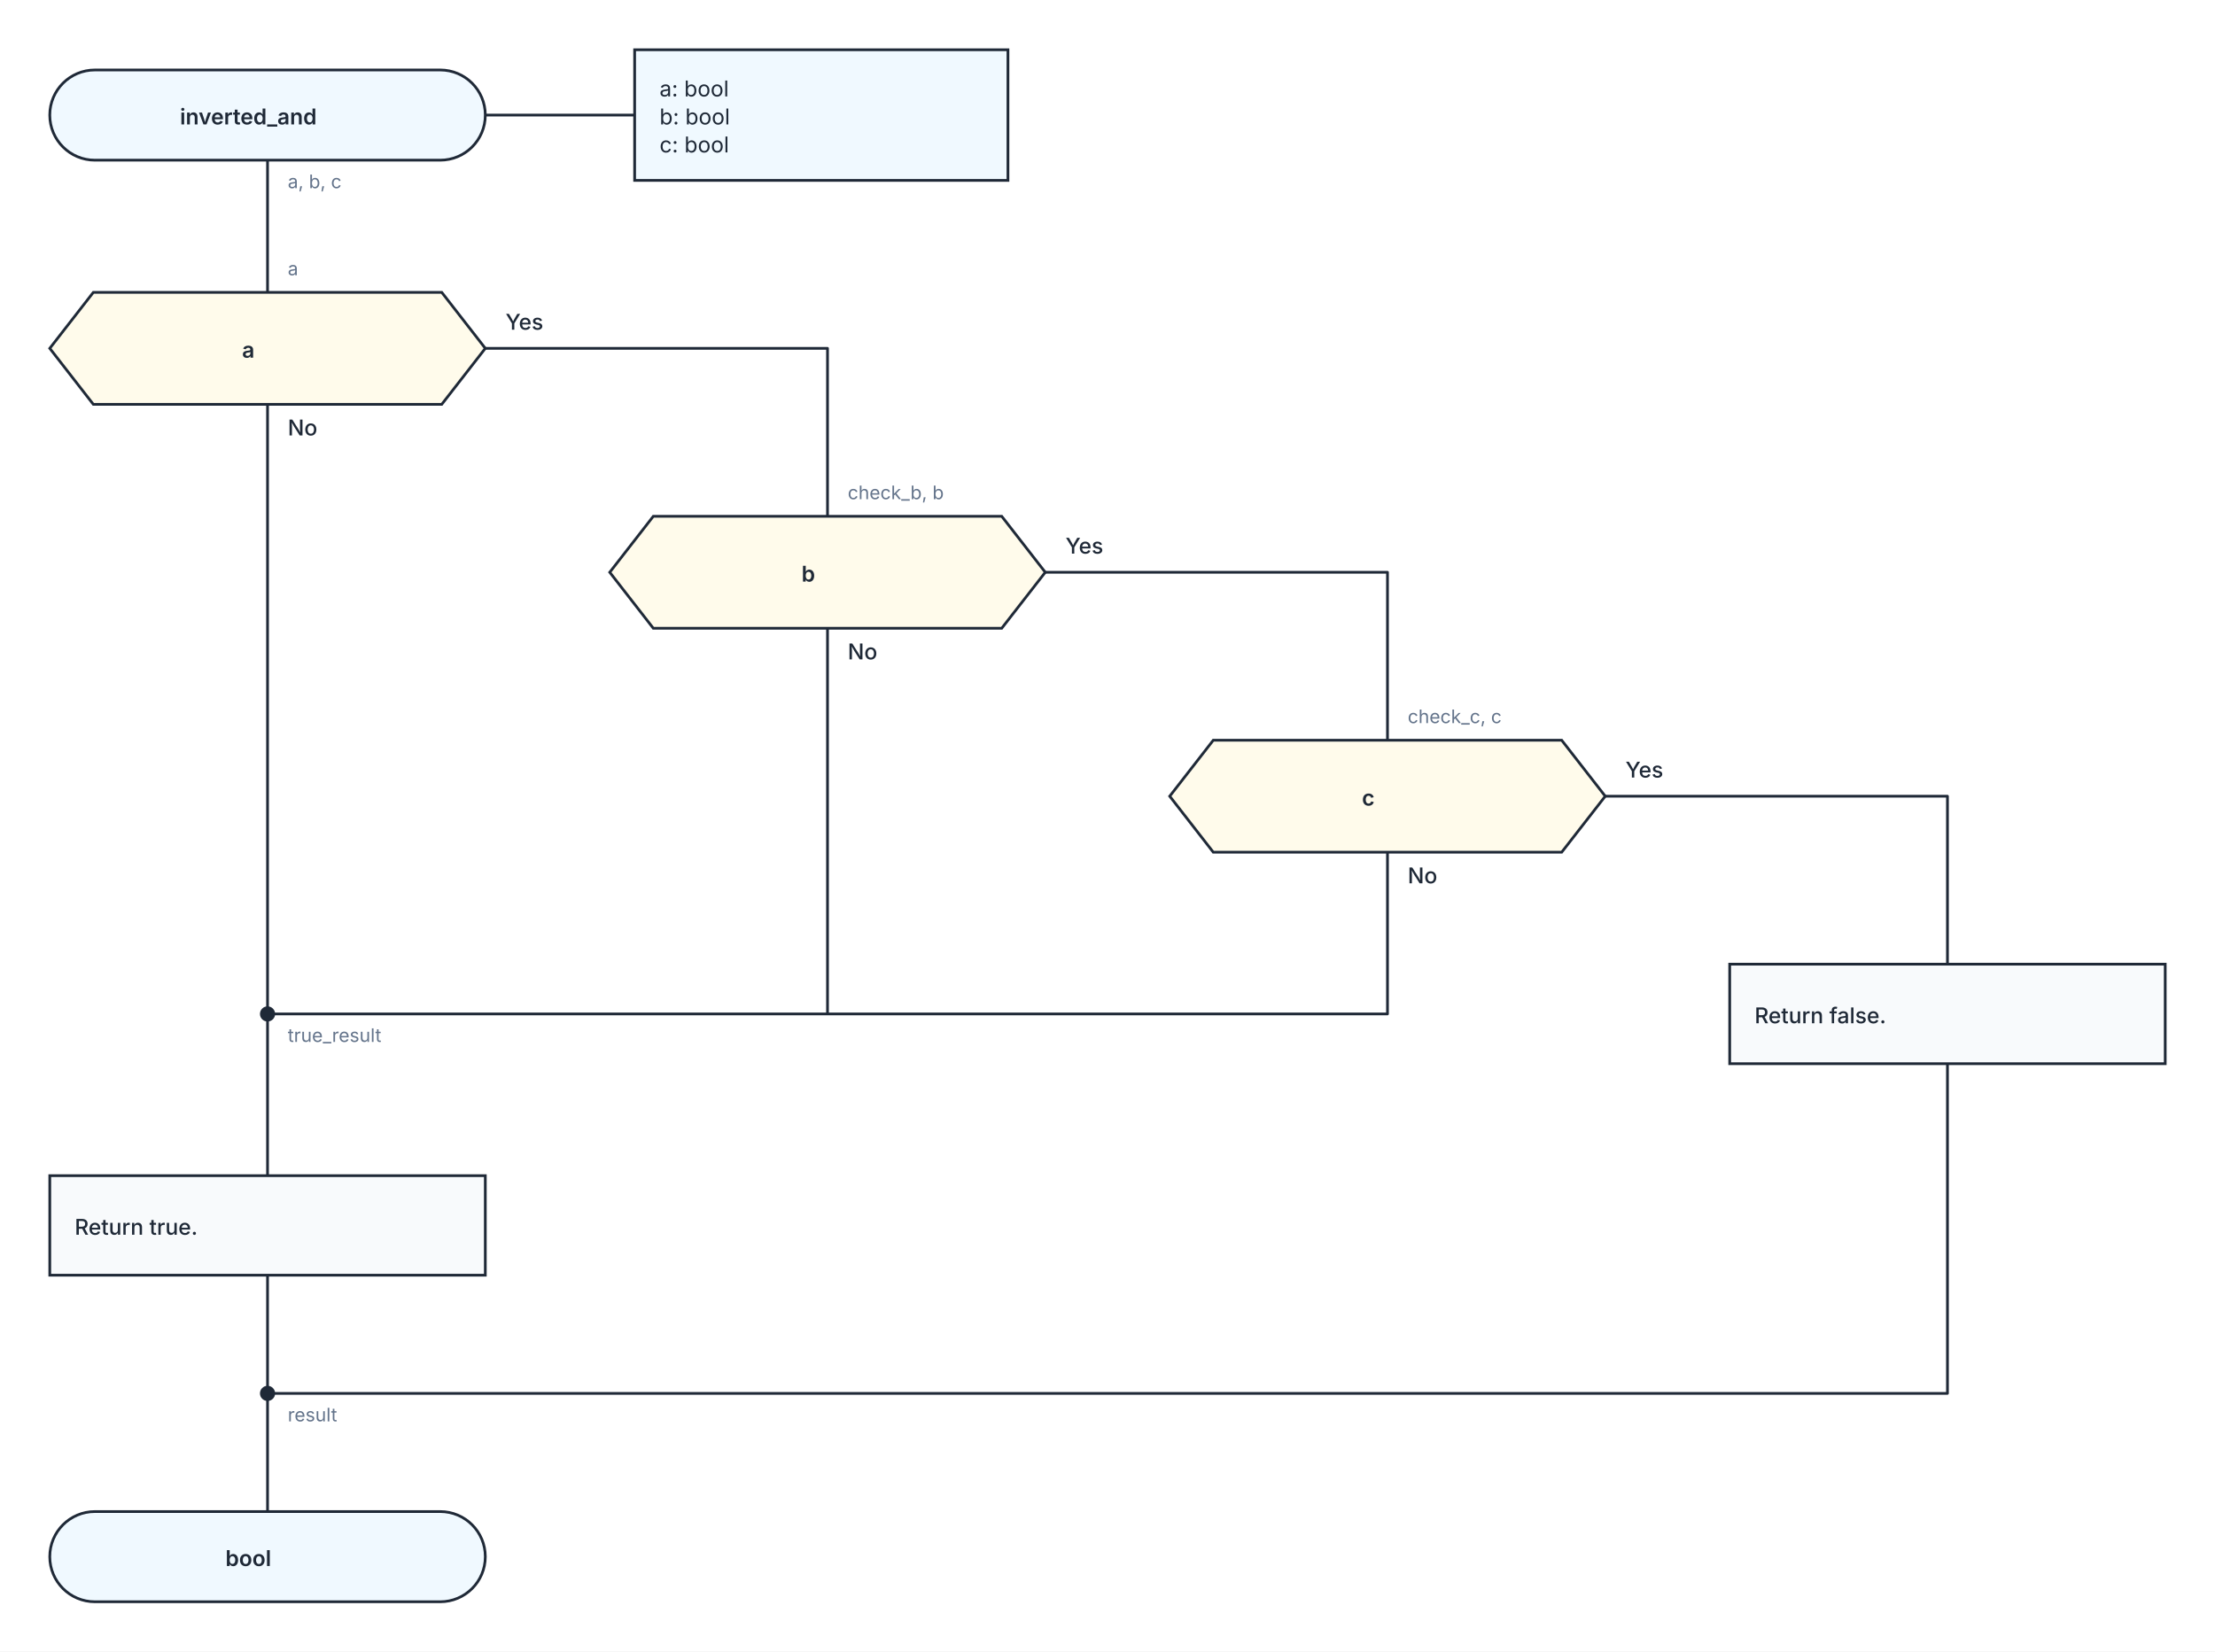
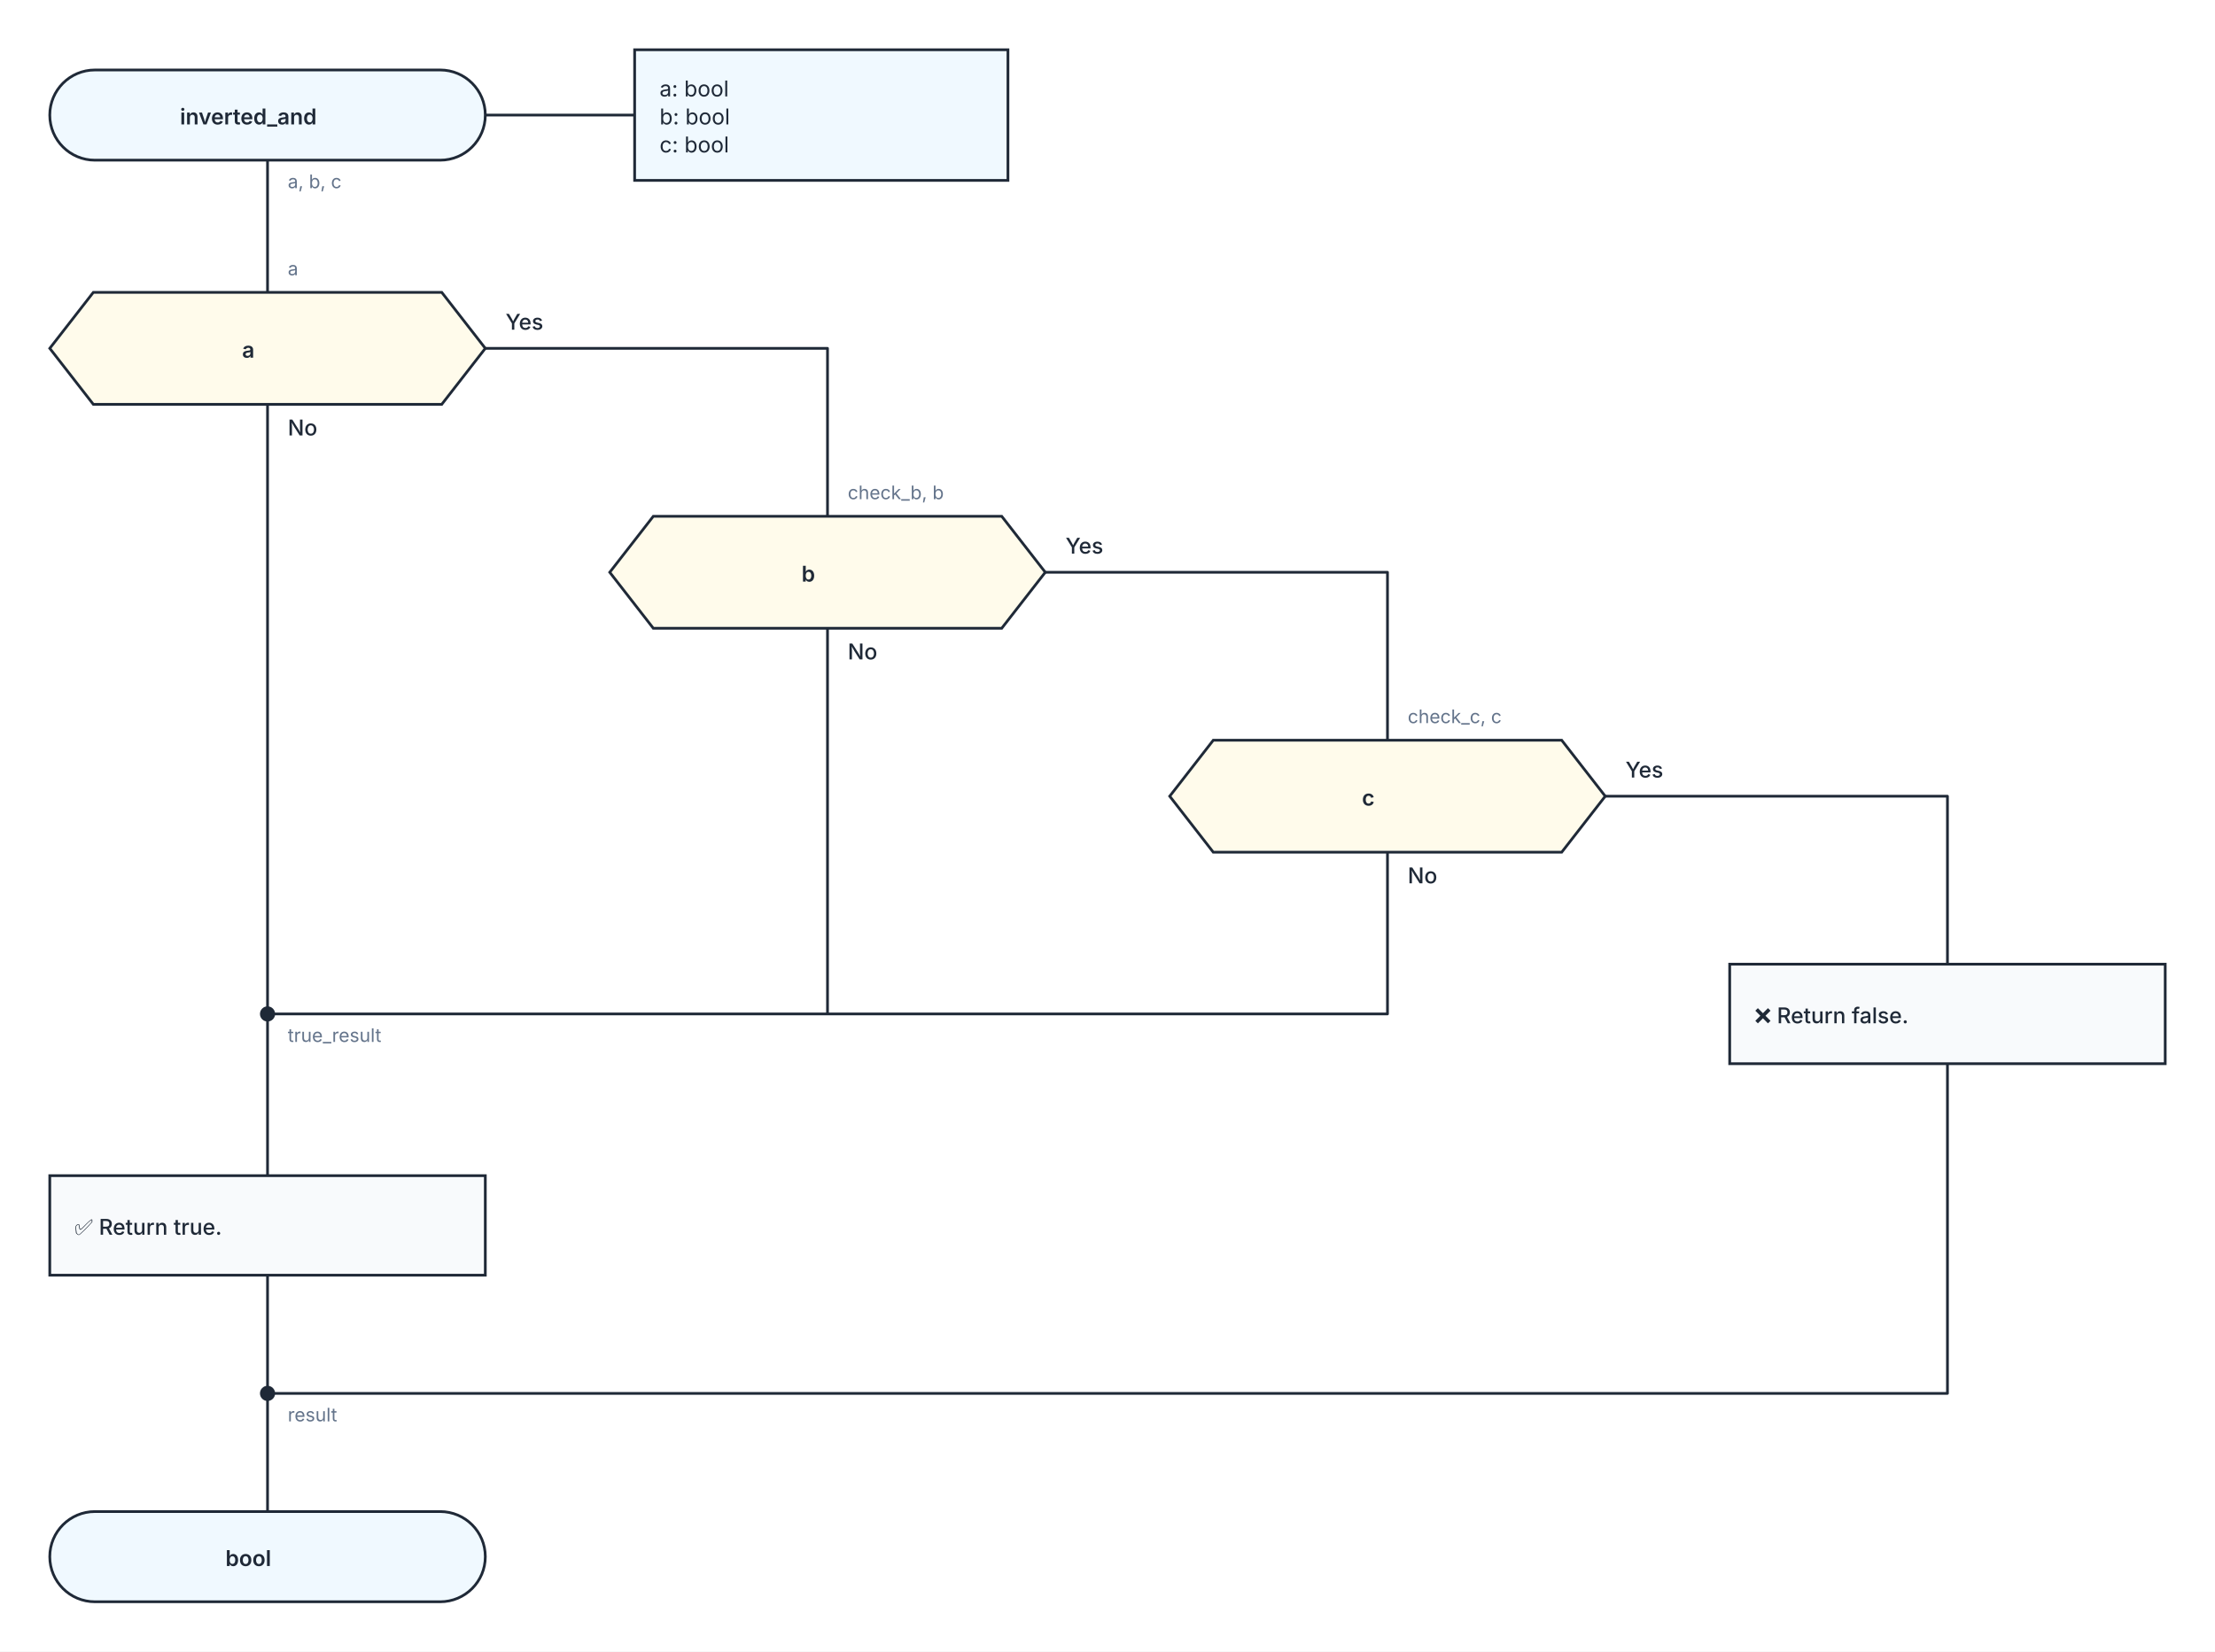
<svg xmlns="http://www.w3.org/2000/svg" width="1424" height="1062" viewBox="0 0 1424 1062" role="img" aria-labelledby="kaalang-title" aria-describedby="kaalang-description">
  <defs>
    <style>
      svg { color: #1f2937; font-family: Inter, ui-sans-serif, system-ui, -apple-system, BlinkMacSystemFont, "Segoe UI", sans-serif; text-rendering: optimizeLegibility; }
      .connection { fill: none; stroke: currentColor; stroke-width: 1.75; stroke-linecap: square; stroke-linejoin: round; }
      .connection-label { fill: #64748b; font-size: 12px; font-weight: 400; paint-order: stroke; stroke: #ffffff; stroke-width: 5px; stroke-linejoin: round; text-anchor: start; }
      .branch-label { fill: currentColor; font-weight: 500; }
      .parameter-link { fill: none; stroke: currentColor; stroke-width: 1.75; }
      .node-shape { fill: #ffffff; stroke: currentColor; stroke-width: 1.75; }
      .start .node-shape, .end .node-shape, .parameter-panel .node-shape { fill: #f0f9ff; }
      .action .node-shape, .call .node-shape { fill: #f8fafc; }
      .call-bars { fill: none; stroke: currentColor; stroke-width: 1.75; }
      .loop .node-shape { fill: #f0fdf4; stroke-width: 2; }
      .loop-marker { fill: #15803d; font-size: 20px; font-weight: 700; text-anchor: middle; }
      .question .node-shape { fill: #fffbeb; }
      .select .node-shape, .case .node-shape { fill: #f5f3ff; }
      .label { fill: currentColor; font-size: 14px; text-anchor: middle; }
      .start .label, .question .label, .select .label, .case .label, .end .label { font-weight: 600; }
      .action .label, .call .label, .loop .label { font-weight: 500; text-anchor: start; }
      .parameter-panel .label { font-weight: 400; text-anchor: start; }
      .cycle-boundary { fill: #f0fdf433; stroke: #15803d; stroke-width: 1.5; stroke-dasharray: 7 5; }
      .cycle-caption { fill: #166534; font-size: 12px; font-weight: 600; paint-order: stroke; stroke: #ffffff; stroke-width: 4px; }
    </style>
  </defs>
  <rect width="100%" height="100%" fill="#ffffff" />
  <g class="cycle-regions">
  </g>
  <g class="connections">
    <path class="connection" d="       M 172 103 L 172 188       M 172 260 L 172 652       M 312 224 L 532 224 L 532 332       M 532 404 L 532 652 L 172 652       M 672 368 L 892 368 L 892 476       M 892 548 L 892 652 L 172 652       M 1032 512 L 1252 512 L 1252 620       M 172 820 L 172 896       M 1252 684 L 1252 896 L 172 896       M 172 652 L 172 756       M 172 896 L 172 972     " />
    <text class="connection-label" x="185" y="670" xml:space="preserve">
      <tspan x="185" dy="0">true_result</tspan>
    </text>
    <text class="connection-label" x="185" y="914" xml:space="preserve">
      <tspan x="185" dy="0">result</tspan>
    </text>
    <text class="connection-label" x="185" y="121" xml:space="preserve">
      <tspan x="185" dy="0">a, b, c</tspan>
    </text>
    <text class="connection-label branch-label" style="font-size: 14px" x="185" y="280" xml:space="preserve">
      <tspan x="185" dy="0">No</tspan>
    </text>
    <text class="connection-label branch-label" style="font-size: 14px" x="325" y="212" xml:space="preserve">
      <tspan x="325" dy="0">Yes</tspan>
    </text>
    <text class="connection-label branch-label" style="font-size: 14px" x="545" y="424" xml:space="preserve">
      <tspan x="545" dy="0">No</tspan>
    </text>
    <text class="connection-label branch-label" style="font-size: 14px" x="685" y="356" xml:space="preserve">
      <tspan x="685" dy="0">Yes</tspan>
    </text>
    <text class="connection-label branch-label" style="font-size: 14px" x="905" y="568" xml:space="preserve">
      <tspan x="905" dy="0">No</tspan>
    </text>
    <text class="connection-label branch-label" style="font-size: 14px" x="1045" y="500" xml:space="preserve">
      <tspan x="1045" dy="0">Yes</tspan>
    </text>
    <text class="connection-label" x="185" y="177" xml:space="preserve">
      <tspan x="185" dy="0">a</tspan>
    </text>
    <text class="connection-label" x="545" y="321" xml:space="preserve">
      <tspan x="545" dy="0">check_b, b</tspan>
    </text>
    <text class="connection-label" x="905" y="465" xml:space="preserve">
      <tspan x="905" dy="0">check_c, c</tspan>
    </text>
  </g>
  <g class="nodes">
    <path class="parameter-link" d="M 312 74 L 408 74" />
    <g class="parameter-panel" transform="translate(528 74)">
      <rect class="node-shape" x="-120" y="-42" width="240" height="84" />
      <text class="label" x="-104" y="-12" xml:space="preserve">
        <tspan x="-104" dy="0">a: bool</tspan>
        <tspan x="-104" dy="18">b: bool</tspan>
        <tspan x="-104" dy="18">c: bool</tspan>
      </text>
    </g>
    <g class="node merge" transform="translate(172 652)">
      <circle class="node-shape" r="4" style="fill: currentColor" />
    </g>
    <g class="node merge" transform="translate(172 896)">
      <circle class="node-shape" r="4" style="fill: currentColor" />
    </g>
    <g class="node start" transform="translate(172 74)">
      <rect class="node-shape" x="-140" y="-29" width="280" height="58" rx="29" />
      <text class="label" y="6" xml:space="preserve">
        <tspan x="0" dy="0">inverted_and</tspan>
      </text>
    </g>
    <g class="node question" transform="translate(172 224)">
      <polygon class="node-shape" points="-112,-36 112,-36 140,0 112,36 -112,36 -140,0" />
      <text class="label" y="6" xml:space="preserve">
        <tspan x="0" dy="0">a</tspan>
      </text>
    </g>
    <g class="node question" transform="translate(532 368)">
      <polygon class="node-shape" points="-112,-36 112,-36 140,0 112,36 -112,36 -140,0" />
      <text class="label" y="6" xml:space="preserve">
        <tspan x="0" dy="0">b</tspan>
      </text>
    </g>
    <g class="node question" transform="translate(892 512)">
      <polygon class="node-shape" points="-112,-36 112,-36 140,0 112,36 -112,36 -140,0" />
      <text class="label" y="6" xml:space="preserve">
        <tspan x="0" dy="0">c</tspan>
      </text>
    </g>
    <g class="node action" transform="translate(172 788)">
      <rect class="node-shape" x="-140" y="-32" width="280" height="64" />
      <text class="label" y="6" xml:space="preserve">
-         <tspan x="-124" dy="0">Return true.</tspan>
+         <tspan x="-124" dy="0">✅ Return true.</tspan>
      </text>
    </g>
    <g class="node action" transform="translate(1252 652)">
      <rect class="node-shape" x="-140" y="-32" width="280" height="64" />
      <text class="label" y="6" xml:space="preserve">
-         <tspan x="-124" dy="0">Return false.</tspan>
+         <tspan x="-124" dy="0">❌ Return false.</tspan>
      </text>
    </g>
    <g class="node end" transform="translate(172 1001)">
      <rect class="node-shape" x="-140" y="-29" width="280" height="58" rx="29" />
      <text class="label" y="6" xml:space="preserve">
        <tspan x="0" dy="0">bool</tspan>
      </text>
    </g>
  </g>
</svg>
